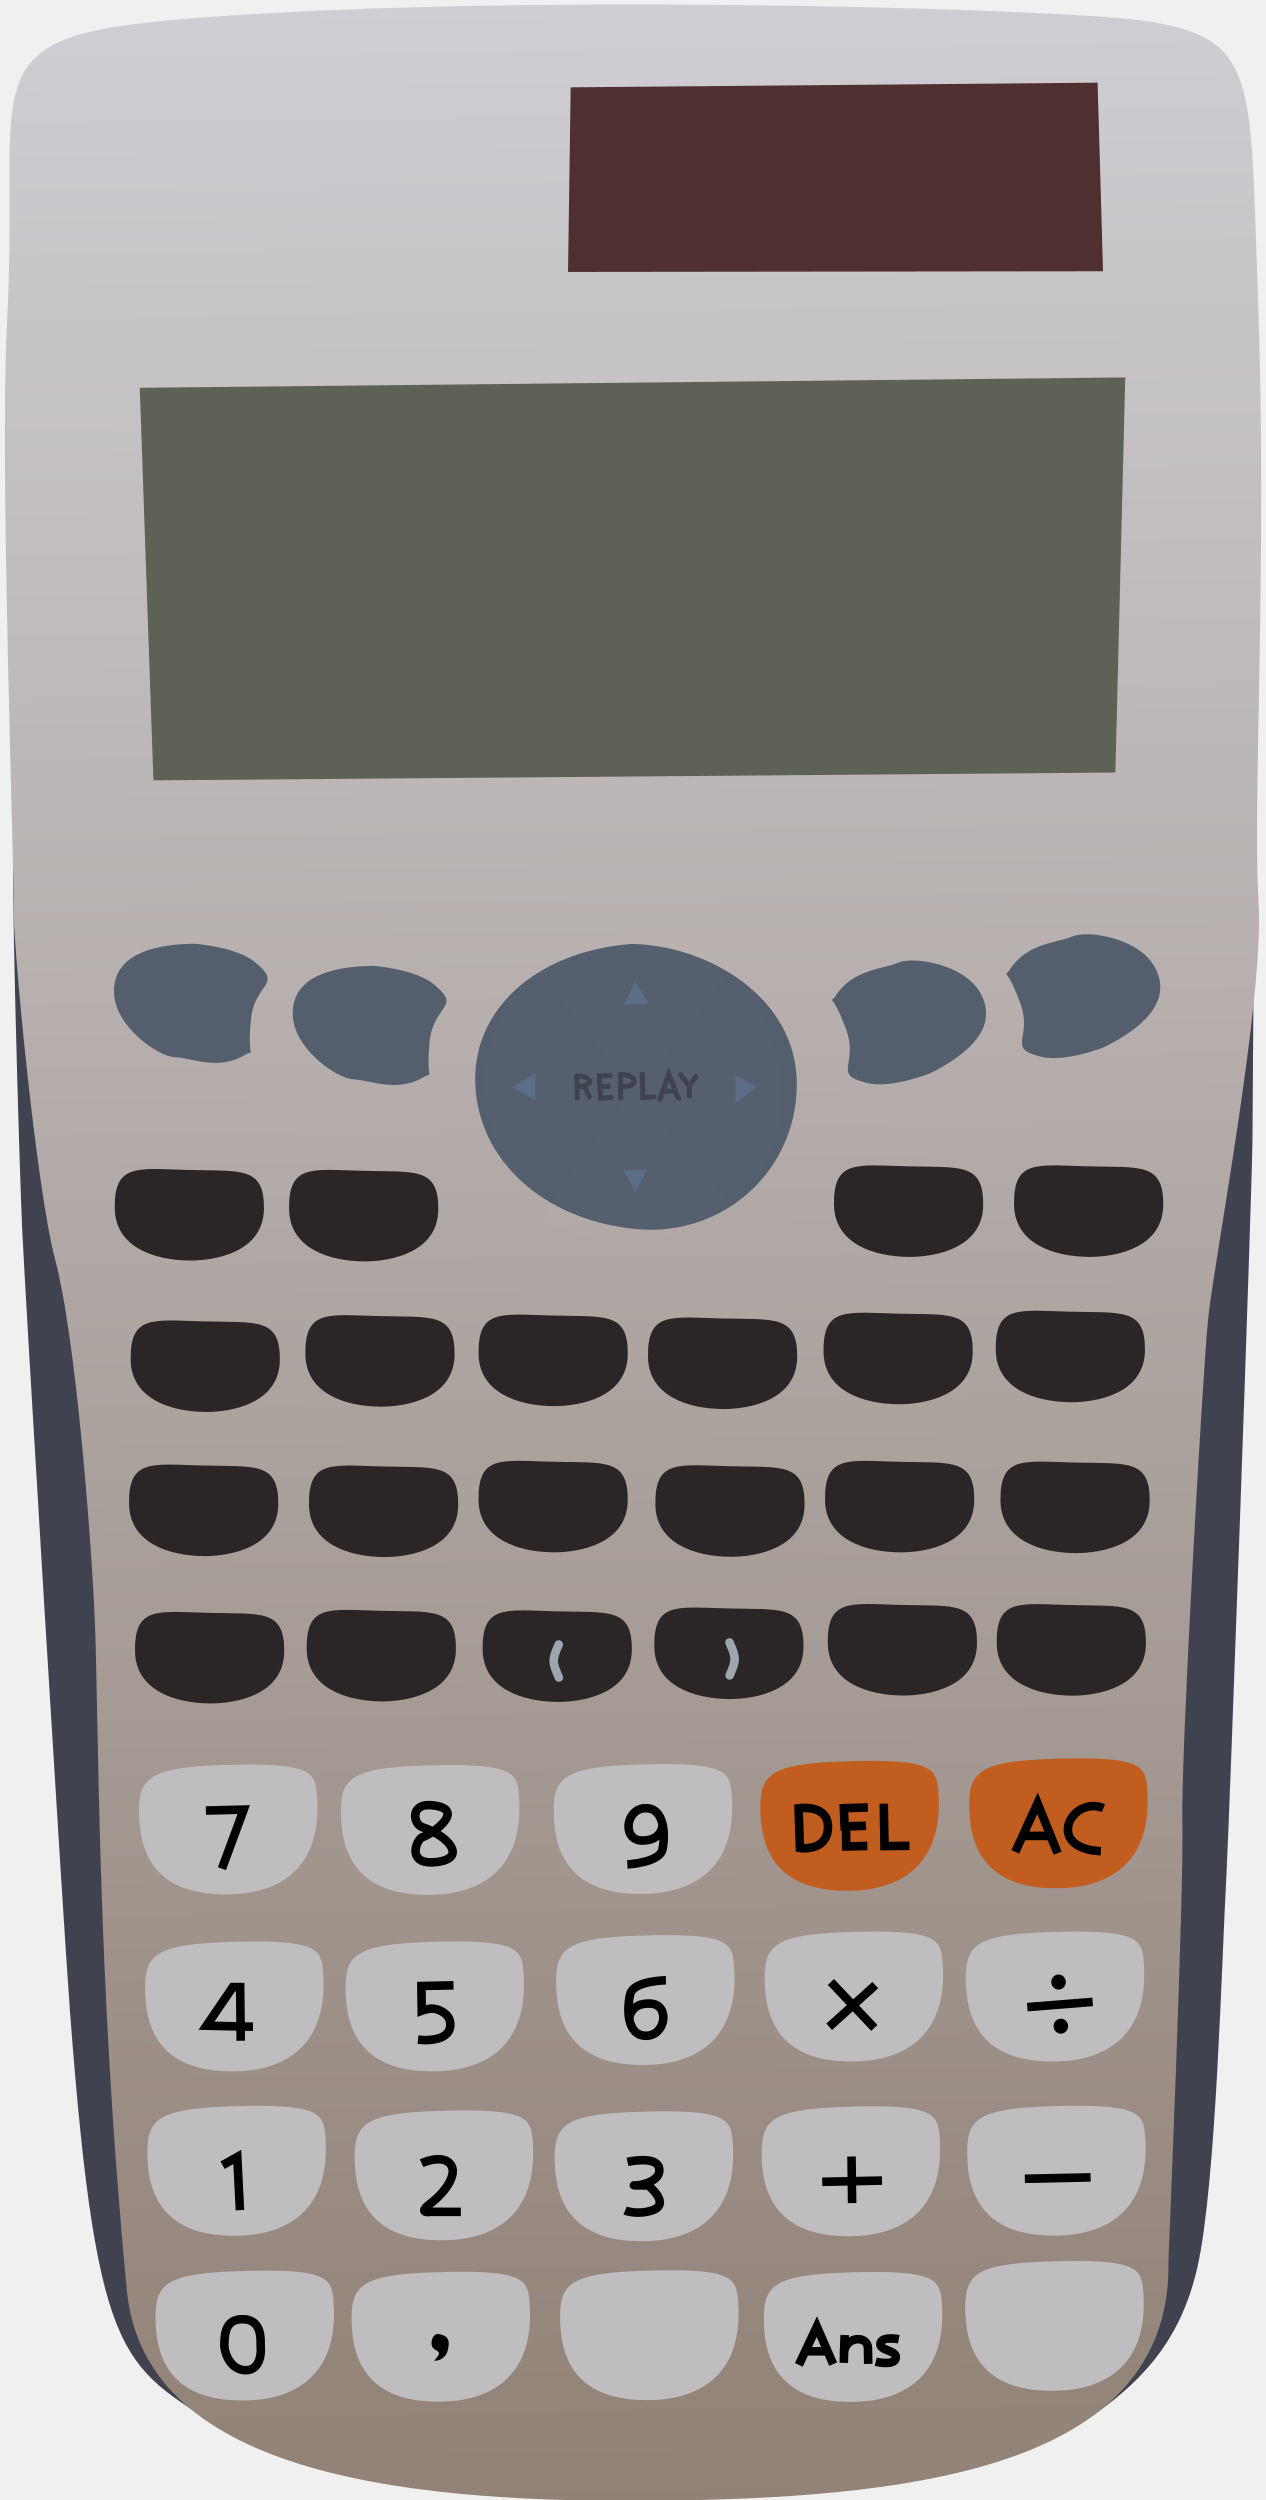
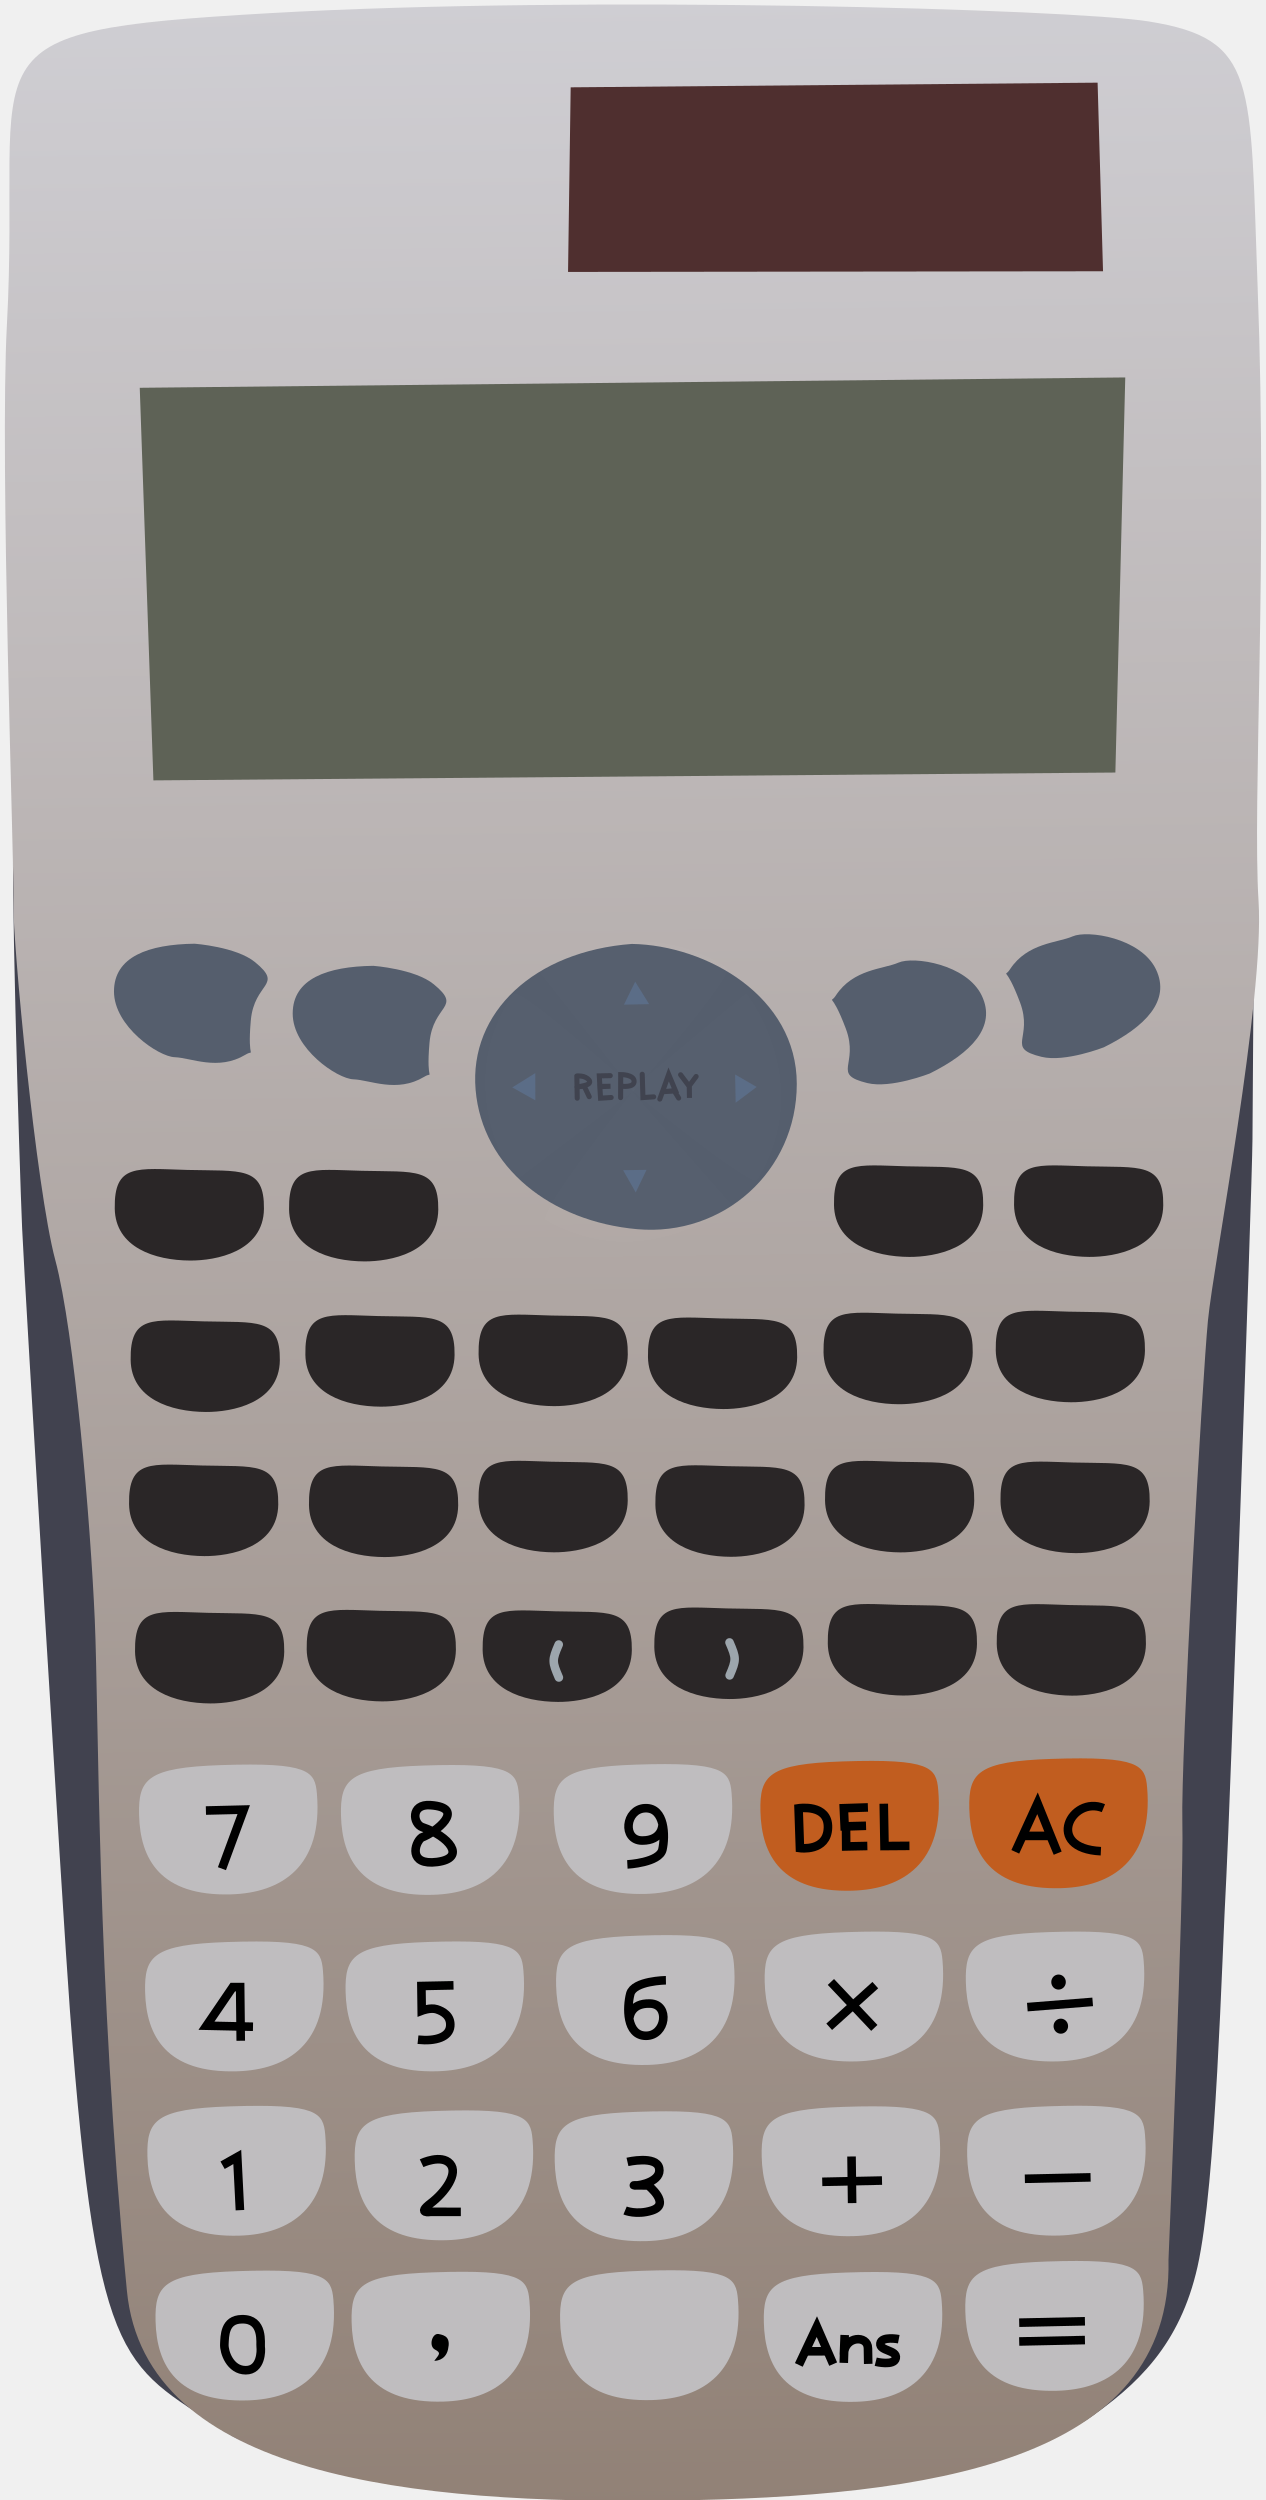
<svg xmlns="http://www.w3.org/2000/svg" xmlns:xlink="http://www.w3.org/1999/xlink" version="1.1" id="svg2" width="2486.667" height="4912" viewBox="0 0 2486.667 4912">
  <defs id="defs6">
    <rect x="220.434" y="139.683" width="867.997" height="522.096" id="rect438" />
    <rect x="335.279" y="809.352" width="1830.529" height="680.596" id="rect392" />
    <rect x="328.042" y="1506.098" width="1836.794" height="720.092" id="rect386" />
    <linearGradient id="linearGradient36525">
      <stop style="stop-color:#918176;stop-opacity:1;" offset="0" id="stop36521" />
      <stop style="stop-color:#cfced3;stop-opacity:1;" offset="1" id="stop36523" />
    </linearGradient>
    <linearGradient xlink:href="#linearGradient36525" id="linearGradient36527" x1="1265.623" y1="4934.722" x2="1198.66" y2="2.468" gradientUnits="userSpaceOnUse" />
    <rect x="335.279" y="809.352" width="1830.529" height="680.596" id="rect392-3" />
  </defs>
  <g id="layer1" style="display:inline;opacity:1">
    <path style="display:inline;fill:#41424f;fill-opacity:1;stroke-width:2.351;stroke-dasharray:7.053, 7.053" d="M 137.508,3952.214 C 122.721,3755.687 48.976,2537.204 43.463,2413.072 37.949,2288.939 19.385,1658.251 27.541,1628.605 c 8.156,-29.647 2437.638,-28.414 2437.638,-28.414 0,0 -3.398,530.831 -4.31,638.123 -0.912,107.293 -45.605,1347.304 -51.344,1449.346 -9.107,161.898 -19.796,602.565 -56.673,766.136 -34.433,152.733 -117.326,232.45 -220.421,302.437 -103.095,69.987 -1556.245,110.933 -1676.12,29.875 -210.563,-142.379 -264.198,-108.226 -318.801,-833.894 z" id="path1053" />
    <path style="display:inline;fill:url(#linearGradient36527);fill-opacity:1;stroke-width:2.351;stroke-dasharray:7.053, 7.053" d="m 2295.838,4440.274 c 8.694,397.945 -471.677,465.411 -976.571,472.809 C 814.373,4920.482 284.956,4867.814 249.356,4500.984 189.82,3887.499 194.462,3370.708 186.197,3182.046 177.931,2993.385 146.437,2616.664 108.591,2475.665 70.745,2334.666 24.52,1845.236 26.572,1778.74 28.625,1712.244 -0.95,907.92 13.613,637.081 42.885,92.666 -95.81,61.955 526.547,26.044 1148.904,-9.867 2105.749,17.936 2256.517,42.048 c 215.372,34.445 199.227,115.827 214.597,525.243 19.845,528.612 -10.426,1011.267 1.684,1203.196 12.11,191.929 -88.526,710.679 -99.46,824.442 -10.935,113.763 -53.692,857.037 -50.249,986.594 3.442,129.557 -27.25,858.75 -27.25,858.75 z" id="path393" />
    <path style="opacity:1;fill:#5e6256;fill-opacity:1;stroke-width:2.351;stroke-dasharray:7.053, 7.053" d="M 274.57,761.943 2210.923,741.592 2191.486,1517.894 301.403,1533.299 Z" id="path7438" />
    <path style="opacity:1;fill:#4f2f2f;fill-opacity:1;stroke-width:2.351;stroke-dasharray:7.053, 7.053" d="m 1121.25,171.579 1035.317,-9.174 10.662,370.579 -1051.138,1.32 z" id="path7440" />
    <path style="opacity:1;fill:#555e6d;fill-opacity:1;stroke-width:2.351;stroke-dasharray:7.053, 7.053" d="m 1241.587,1854.619 c 147.108,2.553 323.941,103.44 323.941,275.087 0,171.647 -144.518,300.367 -313.567,285.391 C 1082.913,2400.121 947.473,2294.042 934.465,2141.193 921.456,1988.344 1050.777,1868.803 1241.587,1854.619 Z" id="path7598" />
    <path style="opacity:1;fill:#555e6d;fill-opacity:1;stroke-width:2.351;stroke-dasharray:7.053, 7.053" d="m 382.351,1854.202 c -90.623,1.19 -158.405,25.369 -158.405,93.84 0,68.472 87.221,128.1 119.411,129.165 32.191,1.065 85.363,27.418 138.904,-4.913 21.066,-12.721 3.053,17.555 10.507,-67.016 6.727,-76.324 65.638,-67.783 8.247,-114.915 -36.699,-30.139 -118.664,-36.162 -118.664,-36.162 z" id="path7600" />
    <path style="display:inline;opacity:1;fill:#555e6d;fill-opacity:1;stroke-width:2.351;stroke-dasharray:7.053, 7.053" d="m 1826.771,2109.225 c 81.162,-40.332 131.779,-91.488 102.115,-153.201 -29.663,-61.713 -134.106,-77.67 -163.581,-64.684 -29.475,12.985 -88.815,12.269 -123.064,64.603 -13.476,20.591 -10.357,-14.499 19.562,64.952 27.002,71.704 -29.794,89.527 42.35,107.145 46.133,11.266 122.617,-18.815 122.617,-18.815 z" id="path7600-5" />
    <path style="display:inline;opacity:1;fill:#555e6d;fill-opacity:1;stroke-width:2.351;stroke-dasharray:7.053, 7.053" d="m 2169.034,2057.661 c 81.162,-40.332 131.779,-91.488 102.115,-153.201 -29.663,-61.713 -134.106,-77.67 -163.581,-64.684 -29.475,12.985 -88.815,12.269 -123.064,64.603 -13.476,20.591 -10.357,-14.499 19.562,64.952 27.002,71.704 -29.794,89.527 42.35,107.145 46.133,11.266 122.617,-18.815 122.617,-18.815 z" id="path7600-5-2" />
    <path style="display:inline;opacity:1;fill:#555e6d;fill-opacity:1;stroke-width:2.351;stroke-dasharray:7.053, 7.053" d="m 733.49,1897.649 c -90.623,1.19 -158.405,25.369 -158.405,93.84 0,68.472 87.221,128.1 119.411,129.165 32.191,1.065 85.363,27.418 138.904,-4.913 21.066,-12.721 3.053,17.555 10.507,-67.016 6.727,-76.324 65.638,-67.783 8.247,-114.915 -36.699,-30.139 -118.664,-36.162 -118.664,-36.162 z" id="path7600-6" />
    <path style="opacity:1;fill:#2a2627;fill-opacity:1;stroke-width:2.351;stroke-dasharray:7.053, 7.053" d="m 710.771,2300.374 c 104.73,2.752 151.401,-8.145 150.34,76.529 -1.061,84.673 -94.921,101.783 -145.209,101.522 -69.431,-0.361 -146.64,-25.752 -147.937,-102.01 -1.518,-89.26 43.379,-78.653 142.806,-76.041 z" id="path7702" />
    <path style="display:inline;opacity:1;fill:#2a2627;fill-opacity:1;stroke-width:2.351;stroke-dasharray:7.053, 7.053" d="m 368.27,2298.676 c 104.73,2.752 151.401,-8.145 150.34,76.529 -1.061,84.673 -94.921,101.783 -145.209,101.522 -69.431,-0.361 -146.64,-25.752 -147.937,-102.01 -1.518,-89.26 43.379,-78.653 142.806,-76.041 z" id="path7702-9" />
    <path style="display:inline;opacity:1;fill:#2a2627;fill-opacity:1;stroke-width:2.351;stroke-dasharray:7.053, 7.053" d="m 1781.445,2291.557 c 104.73,2.752 151.401,-8.145 150.34,76.529 -1.061,84.673 -94.921,101.783 -145.209,101.522 -69.431,-0.361 -146.639,-25.752 -147.937,-102.01 -1.518,-89.26 43.379,-78.653 142.806,-76.041 z" id="path7702-1" />
    <path style="display:inline;opacity:1;fill:#2a2627;fill-opacity:1;stroke-width:2.351;stroke-dasharray:7.053, 7.053" d="m 2135.206,2291.537 c 104.73,2.752 151.401,-8.145 150.34,76.529 -1.061,84.673 -94.921,101.783 -145.209,101.522 -69.431,-0.361 -146.639,-25.752 -147.937,-102.01 -1.518,-89.26 43.379,-78.653 142.806,-76.041 z" id="path7702-2" />
    <path style="display:inline;opacity:1;fill:#2a2627;fill-opacity:1;stroke-width:2.351;stroke-dasharray:7.053, 7.053" d="m 399.505,2596.204 c 104.73,2.752 151.401,-8.145 150.34,76.529 -1.061,84.673 -94.921,101.783 -145.209,101.522 -69.431,-0.361 -146.64,-25.752 -147.937,-102.01 -1.518,-89.26 43.379,-78.653 142.806,-76.041 z" id="path7702-7" />
    <path style="display:inline;opacity:1;fill:#2a2627;fill-opacity:1;stroke-width:2.351;stroke-dasharray:7.053, 7.053" d="m 742.807,2585.784 c 104.73,2.752 151.401,-8.145 150.34,76.529 -1.061,84.673 -94.921,101.783 -145.209,101.522 -69.431,-0.361 -146.64,-25.752 -147.937,-102.01 -1.518,-89.26 43.379,-78.653 142.806,-76.041 z" id="path7702-0" />
    <path style="display:inline;opacity:1;fill:#2a2627;fill-opacity:1;stroke-width:2.351;stroke-dasharray:7.053, 7.053" d="m 1083.121,2584.731 c 104.73,2.752 151.401,-8.145 150.34,76.529 -1.061,84.673 -94.921,101.783 -145.209,101.522 -69.431,-0.361 -146.64,-25.752 -147.937,-102.01 -1.518,-89.26 43.379,-78.653 142.806,-76.041 z" id="path7702-93" />
    <path style="display:inline;opacity:1;fill:#2a2627;fill-opacity:1;stroke-width:2.351;stroke-dasharray:7.053, 7.053" d="m 1415.938,2590.458 c 104.73,2.752 151.401,-8.145 150.34,76.529 -1.061,84.673 -94.921,101.783 -145.209,101.522 -69.431,-0.361 -146.64,-25.752 -147.937,-102.01 -1.518,-89.26 43.379,-78.653 142.806,-76.041 z" id="path7702-6" />
    <path style="display:inline;opacity:1;fill:#2a2627;fill-opacity:1;stroke-width:2.351;stroke-dasharray:7.053, 7.053" d="m 1760.879,2580.986 c 104.73,2.752 151.401,-8.145 150.34,76.529 -1.061,84.673 -94.921,101.783 -145.209,101.522 -69.431,-0.361 -146.639,-25.752 -147.937,-102.01 -1.518,-89.26 43.379,-78.653 142.806,-76.041 z" id="path7702-06" />
    <path style="display:inline;opacity:1;fill:#2a2627;fill-opacity:1;stroke-width:2.351;stroke-dasharray:7.053, 7.053" d="m 2099.265,2577.108 c 104.73,2.752 151.401,-8.145 150.34,76.529 -1.061,84.673 -94.921,101.783 -145.209,101.522 -69.431,-0.361 -146.639,-25.752 -147.937,-102.01 -1.518,-89.26 43.379,-78.653 142.806,-76.041 z" id="path7702-26" />
    <path style="display:inline;opacity:1;fill:#2a2627;fill-opacity:1;stroke-width:2.351;stroke-dasharray:7.053, 7.053" d="m 396.38,2879.403 c 104.73,2.752 151.401,-8.145 150.34,76.529 -1.061,84.673 -94.921,101.783 -145.209,101.522 -69.431,-0.361 -146.64,-25.752 -147.937,-102.01 -1.518,-89.26 43.379,-78.653 142.806,-76.041 z" id="path7702-18" />
    <path style="display:inline;opacity:1;fill:#2a2627;fill-opacity:1;stroke-width:2.351;stroke-dasharray:7.053, 7.053" d="m 749.891,2881.284 c 104.73,2.752 151.401,-8.145 150.34,76.529 -1.061,84.673 -94.921,101.783 -145.209,101.522 -69.431,-0.361 -146.64,-25.752 -147.937,-102.01 -1.518,-89.26 43.379,-78.653 142.806,-76.041 z" id="path7702-79" />
    <path style="display:inline;opacity:1;fill:#2a2627;fill-opacity:1;stroke-width:2.351;stroke-dasharray:7.053, 7.053" d="m 1083.03,2871.961 c 104.73,2.752 151.401,-8.145 150.34,76.529 -1.061,84.673 -94.921,101.783 -145.209,101.522 -69.431,-0.361 -146.64,-25.752 -147.937,-102.01 -1.518,-89.26 43.379,-78.653 142.806,-76.041 z" id="path7702-20" />
    <path style="display:inline;opacity:1;fill:#2a2627;fill-opacity:1;stroke-width:2.351;stroke-dasharray:7.053, 7.053" d="m 1430.49,2880.761 c 104.73,2.752 151.401,-8.145 150.34,76.529 -1.061,84.673 -94.921,101.783 -145.209,101.522 -69.431,-0.361 -146.639,-25.752 -147.937,-102.01 -1.518,-89.26 43.379,-78.653 142.806,-76.041 z" id="path7702-23" />
    <path style="display:inline;opacity:1;fill:#2a2627;fill-opacity:1;stroke-width:2.351;stroke-dasharray:7.053, 7.053" d="m 1763.831,2872.083 c 104.73,2.752 151.401,-8.145 150.34,76.529 -1.061,84.673 -94.921,101.783 -145.209,101.522 -69.431,-0.361 -146.639,-25.752 -147.937,-102.01 -1.518,-89.26 43.379,-78.653 142.806,-76.041 z" id="path7702-75" />
    <path style="display:inline;opacity:1;fill:#2a2627;fill-opacity:1;stroke-width:2.351;stroke-dasharray:7.053, 7.053" d="m 2108.555,2873.546 c 104.73,2.752 151.401,-8.145 150.34,76.529 -1.061,84.673 -94.921,101.783 -145.209,101.522 -69.431,-0.361 -146.639,-25.752 -147.937,-102.01 -1.518,-89.26 43.379,-78.653 142.806,-76.041 z" id="path7702-92" />
    <path style="display:inline;opacity:1;fill:#2a2627;fill-opacity:1;stroke-width:2.351;stroke-dasharray:7.053, 7.053" d="m 2101.184,3153.572 c 104.73,2.752 151.401,-8.145 150.34,76.529 -1.061,84.673 -94.921,101.783 -145.209,101.522 -69.431,-0.361 -146.639,-25.752 -147.937,-102.01 -1.518,-89.26 43.379,-78.653 142.806,-76.041 z" id="path7702-28" />
    <path style="display:inline;opacity:1;fill:#2a2627;fill-opacity:1;stroke-width:2.351;stroke-dasharray:7.053, 7.053" d="m 1769.239,3153.334 c 104.73,2.752 151.401,-8.145 150.34,76.529 -1.061,84.673 -94.921,101.783 -145.209,101.522 -69.431,-0.361 -146.639,-25.752 -147.937,-102.01 -1.518,-89.26 43.379,-78.653 142.806,-76.041 z" id="path7702-97" />
    <path style="display:inline;opacity:1;fill:#2a2627;fill-opacity:1;stroke-width:2.351;stroke-dasharray:7.053, 7.053" d="m 1428.366,3160.224 c 104.73,2.752 151.401,-8.145 150.34,76.529 -1.061,84.673 -94.921,101.783 -145.209,101.522 -69.431,-0.361 -146.639,-25.752 -147.937,-102.01 -1.518,-89.26 43.379,-78.653 142.806,-76.041 z" id="path7702-3" />
    <path style="display:inline;opacity:1;fill:#2a2627;fill-opacity:1;stroke-width:2.351;stroke-dasharray:7.053, 7.053" d="m 1091.089,3165.884 c 104.73,2.752 151.401,-8.145 150.34,76.529 -1.061,84.673 -94.921,101.783 -145.209,101.522 -69.431,-0.361 -146.64,-25.752 -147.937,-102.01 -1.518,-89.26 43.379,-78.653 142.806,-76.041 z" id="path7702-61" />
    <path style="display:inline;opacity:1;fill:#2a2627;fill-opacity:1;stroke-width:2.351;stroke-dasharray:7.053, 7.053" d="m 745.412,3164.868 c 104.73,2.752 151.401,-8.145 150.34,76.529 -1.061,84.673 -94.921,101.783 -145.209,101.522 -69.431,-0.361 -146.64,-25.752 -147.937,-102.01 -1.518,-89.26 43.379,-78.653 142.806,-76.041 z" id="path7702-29" />
    <path style="display:inline;opacity:1;fill:#2a2627;fill-opacity:1;stroke-width:2.351;stroke-dasharray:7.053, 7.053" d="m 408.118,3168.887 c 104.73,2.752 151.401,-8.145 150.34,76.529 -1.061,84.673 -94.921,101.783 -145.209,101.522 -69.431,-0.361 -146.64,-25.752 -147.937,-102.01 -1.518,-89.26 43.379,-78.653 142.806,-76.041 z" id="path7702-31" />
    <path style="opacity:1;fill:#bfbdbf;fill-opacity:1;stroke-width:2.351;stroke-dasharray:7.053, 7.053" d="m 434.708,3468.064 c 172.625,-5.807 184.185,12.077 187.929,56.003 12.161,142.667 -68.87,195.188 -169.089,197.983 -138.011,3.85 -178.216,-68.627 -180.281,-156.058 -1.671,-70.759 16.234,-93.044 161.441,-97.928 z" id="path8041" />
    <path style="display:inline;opacity:1;fill:#bfbdbf;fill-opacity:1;stroke-width:2.351;stroke-dasharray:7.053, 7.053" d="m 831.415,3468.947 c 172.625,-5.807 184.185,12.077 187.929,56.003 12.161,142.667 -68.87,195.188 -169.089,197.983 -138.011,3.85 -178.216,-68.627 -180.281,-156.058 -1.671,-70.759 16.234,-93.044 161.441,-97.928 z" id="path8041-9" />
    <path style="display:inline;opacity:1;fill:#bfbdbf;fill-opacity:1;stroke-width:2.351;stroke-dasharray:7.053, 7.053" d="m 1249.5,3467.154 c 172.625,-5.807 184.185,12.077 187.929,56.003 12.161,142.667 -68.87,195.188 -169.089,197.983 -138.011,3.85 -178.216,-68.627 -180.281,-156.058 -1.671,-70.759 16.234,-93.044 161.441,-97.928 z" id="path8041-4" />
    <path style="display:inline;opacity:1;fill:#c15d1f;fill-opacity:1;stroke-width:2.351;stroke-dasharray:7.053, 7.053" d="m 1655.512,3460.833 c 172.625,-5.807 184.185,12.077 187.929,56.003 12.161,142.667 -68.87,195.188 -169.089,197.983 -138.011,3.85 -178.216,-68.627 -180.281,-156.058 -1.671,-70.759 16.234,-93.044 161.441,-97.928 z" id="path8041-7" />
    <path style="display:inline;opacity:1;fill:#c15d1f;fill-opacity:1;stroke-width:2.351;stroke-dasharray:7.053, 7.053" d="m 2065.935,3455.886 c 172.625,-5.807 184.185,12.077 187.929,56.003 12.161,142.667 -68.87,195.188 -169.089,197.983 -138.011,3.85 -178.216,-68.627 -180.281,-156.058 -1.671,-70.759 16.234,-93.044 161.441,-97.928 z" id="path8041-8" />
    <path style="display:inline;opacity:1;fill:#bfbdbf;fill-opacity:1;stroke-width:2.351;stroke-dasharray:7.053, 7.053" d="m 2059.122,3796.26 c 172.625,-5.807 184.185,12.077 187.929,56.003 12.161,142.667 -68.87,195.188 -169.089,197.983 -138.011,3.85 -178.216,-68.627 -180.281,-156.058 -1.671,-70.759 16.234,-93.044 161.441,-97.928 z" id="path8041-45" />
    <path style="display:inline;opacity:1;fill:#bfbdbf;fill-opacity:1;stroke-width:2.351;stroke-dasharray:7.053, 7.053" d="m 1663.918,3796.257 c 172.625,-5.807 184.185,12.077 187.929,56.003 12.161,142.667 -68.87,195.188 -169.089,197.983 -138.011,3.85 -178.216,-68.627 -180.281,-156.058 -1.671,-70.759 16.234,-93.044 161.441,-97.928 z" id="path8041-0" />
    <path style="display:inline;opacity:1;fill:#bfbdbf;fill-opacity:1;stroke-width:2.351;stroke-dasharray:7.053, 7.053" d="m 1254.098,3803.169 c 172.625,-5.807 184.185,12.077 187.929,56.003 12.161,142.667 -68.87,195.188 -169.089,197.983 -138.011,3.85 -178.216,-68.627 -180.281,-156.058 -1.671,-70.759 16.234,-93.044 161.441,-97.928 z" id="path8041-3" />
    <path style="display:inline;opacity:1;fill:#bfbdbf;fill-opacity:1;stroke-width:2.351;stroke-dasharray:7.053, 7.053" d="m 840.468,3815.641 c 172.625,-5.807 184.185,12.077 187.929,56.003 12.161,142.667 -68.87,195.188 -169.089,197.983 -138.011,3.85 -178.216,-68.627 -180.281,-156.058 -1.671,-70.759 16.234,-93.044 161.441,-97.928 z" id="path8041-6" />
    <path style="display:inline;opacity:1;fill:#bfbdbf;fill-opacity:1;stroke-width:2.351;stroke-dasharray:7.053, 7.053" d="m 446.562,3815.707 c 172.625,-5.807 184.185,12.077 187.929,56.003 12.161,142.667 -68.87,195.188 -169.089,197.983 -138.011,3.85 -178.216,-68.627 -180.281,-156.058 -1.671,-70.759 16.234,-93.044 161.441,-97.928 z" id="path8041-1" />
    <path style="display:inline;opacity:1;fill:#bfbdbf;fill-opacity:1;stroke-width:2.351;stroke-dasharray:7.053, 7.053" d="m 451.106,4138.639 c 172.625,-5.807 184.185,12.077 187.929,56.003 12.161,142.667 -68.87,195.188 -169.089,197.983 -138.011,3.85 -178.216,-68.627 -180.281,-156.058 -1.671,-70.759 16.234,-93.044 161.441,-97.928 z" id="path8041-06" />
    <path style="display:inline;opacity:1;fill:#bfbdbf;fill-opacity:1;stroke-width:2.351;stroke-dasharray:7.053, 7.053" d="m 858.413,4147.58 c 172.625,-5.807 184.185,12.077 187.929,56.003 12.161,142.667 -68.87,195.188 -169.089,197.983 -138.011,3.85 -178.216,-68.627 -180.281,-156.058 -1.671,-70.759 16.234,-93.044 161.441,-97.928 z" id="path8041-32" />
    <path style="display:inline;opacity:1;fill:#bfbdbf;fill-opacity:1;stroke-width:2.351;stroke-dasharray:7.053, 7.053" d="m 1251.362,4149.346 c 172.625,-5.807 184.185,12.077 187.929,56.003 12.161,142.667 -68.87,195.188 -169.089,197.983 -138.011,3.85 -178.216,-68.627 -180.281,-156.058 -1.671,-70.759 16.234,-93.044 161.441,-97.928 z" id="path8041-061" />
    <path style="display:inline;opacity:1;fill:#bfbdbf;fill-opacity:1;stroke-width:2.351;stroke-dasharray:7.053, 7.053" d="m 1658.021,4139.571 c 172.625,-5.807 184.185,12.077 187.929,56.003 12.161,142.667 -68.87,195.188 -169.089,197.983 -138.011,3.85 -178.216,-68.627 -180.281,-156.058 -1.671,-70.759 16.234,-93.044 161.441,-97.928 z" id="path8041-5" />
    <path style="display:inline;opacity:1;fill:#bfbdbf;fill-opacity:1;stroke-width:2.351;stroke-dasharray:7.053, 7.053" d="m 2061.777,4138.399 c 172.625,-5.807 184.185,12.077 187.929,56.003 12.161,142.667 -68.87,195.188 -169.089,197.983 -138.011,3.85 -178.216,-68.627 -180.281,-156.058 -1.671,-70.759 16.234,-93.044 161.441,-97.928 z" id="path8041-54" />
    <path style="display:inline;opacity:1;fill:#bfbdbf;fill-opacity:1;stroke-width:2.351;stroke-dasharray:7.053, 7.053" d="m 2058.095,4443.389 c 172.625,-5.807 184.185,12.077 187.929,56.003 12.161,142.667 -68.87,195.188 -169.089,197.983 -138.011,3.85 -178.216,-68.627 -180.281,-156.058 -1.671,-70.759 16.234,-93.044 161.441,-97.928 z" id="path8041-76" />
    <path style="display:inline;opacity:1;fill:#bfbdbf;fill-opacity:1;stroke-width:2.351;stroke-dasharray:7.053, 7.053" d="m 1662.236,4465.081 c 172.625,-5.807 184.185,12.077 187.929,56.003 12.161,142.667 -68.87,195.188 -169.089,197.983 -138.011,3.85 -178.216,-68.627 -180.281,-156.058 -1.671,-70.759 16.234,-93.044 161.441,-97.928 z" id="path8041-56" />
    <path style="display:inline;opacity:1;fill:#bfbdbf;fill-opacity:1;stroke-width:2.351;stroke-dasharray:7.053, 7.053" d="m 1261.956,4461.66 c 172.625,-5.807 184.185,12.077 187.929,56.003 12.161,142.667 -68.87,195.188 -169.089,197.983 -138.011,3.85 -178.216,-68.627 -180.281,-156.058 -1.671,-70.759 16.234,-93.044 161.441,-97.928 z" id="path8041-93" />
    <path style="display:inline;opacity:1;fill:#bfbdbf;fill-opacity:1;stroke-width:2.351;stroke-dasharray:7.053, 7.053" d="m 852.291,4464.648 c 172.625,-5.807 184.185,12.077 187.929,56.003 12.161,142.667 -68.87,195.188 -169.089,197.983 -138.011,3.85 -178.216,-68.627 -180.281,-156.058 -1.671,-70.759 16.234,-93.044 161.441,-97.928 z" id="path8041-74" />
    <path style="display:inline;opacity:1;fill:#bfbdbf;fill-opacity:1;stroke-width:2.351;stroke-dasharray:7.053, 7.053" d="m 467.079,4462.337 c 172.625,-5.807 184.185,12.077 187.929,56.003 12.161,142.667 -68.87,195.188 -169.089,197.983 -138.011,3.85 -178.216,-68.627 -180.281,-156.058 -1.671,-70.759 16.234,-93.044 161.441,-97.928 z" id="path8041-52" />
    <path style="display:inline;opacity:0.98;fill:#ffffff;fill-opacity:0.01;stroke-width:2.351;stroke-dasharray:7.053, 7.053" d="m 1245.037,2143.383 -182.731,-231.301 c 0,0 178.986,-132.851 365.989,-10.892 17.771,11.59 -183.258,242.193 -183.258,242.193 z" id="path7442" />
    <path style="display:inline;opacity:0.98;fill:#ffffff;fill-opacity:0.01;stroke-width:2.351;stroke-dasharray:7.053, 7.053" d="m 1242.336,2145.817 194.582,221.424 c 0,0 -171.79,142.034 -364.918,30.026 -18.353,-10.644 170.336,-251.449 170.336,-251.449 z" id="path7442-6" />
    <path style="display:inline;opacity:0.98;fill:#ffffff;fill-opacity:0.01;stroke-width:2.351;stroke-dasharray:7.053, 7.053" d="m 1240.364,2141.209 225.96,-189.296 c 0,0 137.935,175.098 21.395,365.526 -11.075,18.096 -247.355,-176.229 -247.355,-176.229 z" id="path7442-7" />
    <path style="display:inline;opacity:0.98;fill:#ffffff;fill-opacity:0.01;stroke-width:2.351;stroke-dasharray:7.053, 7.053" d="m 1247.314,2141.387 -234.702,178.342 c 0,0 -129.457,-181.457 -3.997,-366.129 11.922,-17.55 238.699,187.787 238.699,187.787 z" id="path7442-5" />
    <rect style="opacity:0;fill:#261c3d;fill-opacity:1;stroke:none;stroke-width:6.026" id="rect8738" width="1821.952" height="290" x="331.467" y="886.106" />
    <rect style="display:inline;opacity:0;fill:#261c3d;fill-opacity:1;stroke:none;stroke-width:6.026" id="rect8738-5" width="1821.952" height="290" x="331.467" y="1204.865" />
    <path style="opacity:1;fill:none;stroke-width:16.851;stroke:#000000;stroke-dasharray:none;stroke-opacity:1" d="m 474.963,4556.846 c 44.259,-1.262 36.147,48.137 37.257,54.724 1.111,6.587 1.176,45.472 -29.429,45.472 -30.605,0 -42.901,-35.622 -42.004,-51.289 0.897,-15.667 0.045,-48.457 34.176,-48.907 z" id="path945" />
    <path style="opacity:1;fill:none;stroke:#000000;stroke-width:16.851;stroke-dasharray:none;stroke-opacity:1" d="m 437.322,4254.268 28.864,-16.308 5.249,104.577" id="path1001" />
    <path style="opacity:1;fill:none;stroke:#000000;stroke-width:16.851;stroke-dasharray:none;stroke-opacity:1" d="m 497.084,3982.151 -91.423,-2.034 51.72,-75.909 h 14.475 l 1.152,105.472" id="path1003" />
    <path style="opacity:1;fill:none;stroke:#000000;stroke-width:16.851;stroke-dasharray:none;stroke-opacity:1" d="m 436.058,3671.571 42.821,-116.068 -74.316,1.844" id="path1005" />
    <path style="opacity:1;fill:none;stroke:#000000;stroke-width:16.851;stroke-dasharray:none;stroke-opacity:1" d="m 828.197,3610.512 c 27.223,-9.594 90.107,-58.591 17.484,-63.727 -39.592,-2.8 -34.394,37.092 -15.68,43.33 51.055,17.017 88.604,60.399 28.906,68.31 -57.181,7.577 -44.549,-37.2 -30.71,-47.913 z" id="path1009" />
    <path style="opacity:1;fill:none;stroke:#000000;stroke-width:16.851;stroke-dasharray:none;stroke-opacity:1" d="m 1232.617,3663.2 c 0,0 63.173,-3.267 68.943,-29.288 5.77,-26.021 5.331,-82.591 -33.925,-81.164 -39.255,1.427 -45.606,63.568 -5.841,63.568 39.765,0 39.765,-30.311 39.765,-30.311" id="path1130" />
    <path style="display:inline;opacity:1;fill:none;stroke:#000000;stroke-width:16.851;stroke-dasharray:none;stroke-opacity:1" d="m 1308.372,3890.817 c 0,0 -63.251,0.936 -69.976,26.727 -6.725,25.791 -8.372,82.338 30.91,82.359 39.281,0.021 47.919,-61.843 8.18,-63.309 -39.738,-1.466 -40.856,28.824 -40.856,28.824" id="path1130-3" />
    <g id="g1237" style="opacity:1">
      <path style="opacity:1;fill:none;stroke:#000000;stroke-width:16.851;stroke-dasharray:none;stroke-opacity:1" d="m 1569.037,3552.924 2.681,78.207 c 0,0 53.536,7.664 55.053,-39.952 1.516,-47.616 -57.734,-38.255 -57.734,-38.255 z" id="path1132" />
      <path style="opacity:1;fill:none;stroke:#000000;stroke-width:16.851;stroke-dasharray:none;stroke-opacity:1" d="m 1705.27,3551.21 -47.361,1.537 1.666,35.636 41.999,-1.061 -39.324,1.262 0.322,39.307 41.587,-0.918" id="path1134" />
      <path style="opacity:1;fill:none;stroke:#000000;stroke-width:16.851;stroke-dasharray:none;stroke-opacity:1" d="m 1736.418,3543.918 1.461,83.197 49.005,-0.392" id="path1136" />
    </g>
    <g id="g1241" style="opacity:1">
      <path style="opacity:1;fill:none;stroke:#000000;stroke-width:16.851;stroke-dasharray:none;stroke-opacity:1" d="m 1994.857,3638.455 43.651,-95.391 39.611,97.978 -14.215,-33.86 h -49.981" id="path1138" />
      <path style="opacity:1;fill:none;stroke:#000000;stroke-width:16.851;stroke-dasharray:none;stroke-opacity:1" d="m 2167.976,3552.64 c -62.552,-25.643 -116.985,79.176 -4.986,84.605" id="path1140" />
    </g>
    <path style="opacity:1;fill:none;stroke:#000000;stroke-width:16.851;stroke-dasharray:none;stroke-opacity:1" d="m 891.035,3900.79 -63.069,1.314 0.645,48.49 c 0,0 17.378,-6.691 29.368,-2.806 11.99,3.885 28.568,12.624 26.634,33.455 -1.935,20.831 -27.846,30.072 -63.363,26.337" id="path1228" />
    <path style="opacity:1;fill:none;stroke:#000000;stroke-width:16.851;stroke-dasharray:none;stroke-opacity:1" d="m 828.361,4250.273 c 0,0 38.713,-18.15 55.847,0.856 17.135,19.006 -9.515,56.365 -37.948,77.899 -28.433,21.533 -0.357,16.815 -0.357,16.815 l 59.535,0.018" id="path1230" />
    <path style="opacity:1;fill:none;stroke:#000000;stroke-width:16.851;stroke-dasharray:none;stroke-opacity:1" d="m 1232.856,4247.703 c 0,0 56.628,-13.185 62.19,12.111 5.562,25.296 -36.146,34.7 -47.44,34.163 -11.294,-0.536 26.06,0.068 26.06,0.068 0,0 46.163,36.837 6.828,49.206 -29.721,9.346 -52.346,-0.034 -52.346,-0.034" id="path1232" />
    <g id="g1974">
      <path style="opacity:1;fill:none;stroke:#000000;stroke-width:16.851;stroke-dasharray:none;stroke-opacity:1" d="m 1629.212,3982.244 90.568,-81.87" id="path1372" />
      <path style="opacity:1;fill:none;stroke:#000000;stroke-width:16.851;stroke-dasharray:none;stroke-opacity:1" d="m 1632.551,3894.151 85.294,90.302" id="path1374" />
    </g>
    <g id="g1970">
      <path style="opacity:1;fill:none;stroke:#000000;stroke-width:16.851;stroke-dasharray:none;stroke-opacity:1" d="m 1615.537,4286.858 117.433,-2.527" id="path1378" />
      <path style="opacity:1;fill:none;stroke:#000000;stroke-width:16.851;stroke-dasharray:none;stroke-opacity:1" d="m 1674.256,4328.666 -1.178,-91.606" id="path1380" />
    </g>
    <path style="opacity:1;fill:none;stroke:#000000;stroke-width:16.851;stroke-dasharray:none;stroke-opacity:1" d="m 2013.619,4280.868 129.16,-2.784" id="path1382" />
+     <g id="g475">
+       <path style="display:inline;fill:none;stroke:#000000;stroke-width:16.851;stroke-dasharray:none;stroke-opacity:1" d="m 2002.519,4600.539 129.16,-2.784" id="path1382-3" />
+       <path style="display:inline;fill:none;stroke:#000000;stroke-width:16.851;stroke-dasharray:none;stroke-opacity:1" d="m 2002.519,4563.606 129.16,-2.784" id="path1382-3-6" />
+     </g>
    <g id="g1966">
      <path style="opacity:1;fill:none;stroke:#000000;stroke-width:16.851;stroke-dasharray:none;stroke-opacity:1" d="m 1569.535,4646.602 35.413,-75.228 32.08,73.653" id="path1384" />
      <path style="opacity:1;fill:none;stroke:#000000;stroke-width:16.851;stroke-dasharray:none;stroke-opacity:1" d="m 1582.422,4619.828 41.255,-0.044" id="path1386" />
      <path style="opacity:1;fill:none;stroke:#000000;stroke-width:16.851;stroke-dasharray:none;stroke-opacity:1" d="m 1657.841,4642.584 1.81,-54.752 c 0,0 -1.598,39.796 -1.543,37.581 0.883,-35.522 46.959,-38.352 47.247,-11.396 0.227,21.244 0.503,30.58 0.503,30.58" id="path1388" />
      <path style="opacity:1;fill:none;stroke:#000000;stroke-width:16.851;stroke-dasharray:none;stroke-opacity:1" d="m 1720.593,4640.331 c 0,0 36.359,9.013 39.428,-7.111 3.069,-16.125 -32.361,-13.837 -30.224,-28.794 2.138,-14.958 36.096,-8.396 36.096,-8.396" id="path1390" />
    </g>
    <path style="opacity:1;fill:#000000;stroke:none;stroke-width:16.851;stroke-dasharray:none;stroke-opacity:1;fill-opacity:1" d="m 853.243,4638.576 c 9.666,-12.912 14.261,-15.418 1.348,-22.156 -12.913,-6.738 -5.534,-32.988 7.316,-30.511 12.85,2.477 23.693,6.604 18.37,30.166 -5.322,23.562 -27.034,22.501 -27.034,22.501 z" id="path1392" />
    <g id="g1955">
      <path style="opacity:1;fill:none;stroke:#000000;stroke-width:16.851;stroke-dasharray:none;stroke-opacity:1" d="m 2018.5,3943.567 128.386,-10.26" id="path1376" />
      <ellipse style="opacity:1;fill:#000000;fill-opacity:1;stroke:none;stroke-width:16.851;stroke-dasharray:none;stroke-opacity:1" id="path1502" cx="2079.83" cy="3894.357" rx="14.279" ry="14.799" />
      <ellipse style="display:inline;opacity:1;fill:#000000;fill-opacity:1;stroke:none;stroke-width:16.851;stroke-dasharray:none;stroke-opacity:1" id="path1502-6" cx="2084.302" cy="3981.04" rx="14.279" ry="14.799" />
    </g>
    <path style="opacity:1;fill:none;fill-opacity:1;stroke:#9da6ad;stroke-width:16.851;stroke-linecap:round;stroke-opacity:1" d="m 1097.776,3231.17 c -13.339,30.737 -12.949,34.035 0.271,64.748" id="path1033" />
    <path style="display:inline;fill:none;fill-opacity:1;stroke:#9da6ad;stroke-width:16.851;stroke-linecap:round;stroke-opacity:1" d="m 1433.613,3291.809 c 13.339,-30.737 12.949,-34.035 -0.271,-64.748" id="path1033-3" />
    <g id="g6889">
      <path style="opacity:1;fill:none;stroke:#40434f;stroke-width:9.951;stroke-linecap:round;stroke-dasharray:none;stroke-opacity:1" d="m 1134.134,2157.724 -0.75,-43.36 c 0,0 -2.04,-0.943 8.855,0 10.895,0.943 26.965,13.322 6.791,18.28 -20.174,4.957 -15.204,2.62 -15.204,2.62 l 14.056,-1.048 9.836,20.588" id="path1035" />
      <path style="opacity:1;fill:none;stroke:#40434f;stroke-width:9.951;stroke-linecap:round;stroke-dasharray:none;stroke-opacity:1" d="m 1199.039,2113.439 -21.531,0.428 1.188,20.713 20.813,-0.316 -20.981,0.788 1.418,22.626 20.882,-1.311" id="path1084" />
      <path style="opacity:1;fill:none;stroke:#40434f;stroke-width:9.951;stroke-linecap:round;stroke-dasharray:none;stroke-opacity:1" d="m 1219.378,2156.642 0.161,-45.342 c 0,0 25.868,-0.346 26.356,13.113 0.487,13.458 -25.196,9.667 -25.196,9.667" id="path1086" />
      <path style="opacity:1;fill:none;stroke:#40434f;stroke-width:9.951;stroke-linecap:round;stroke-dasharray:none;stroke-opacity:1" d="m 1261.832,2110.654 1.429,45.839 21.107,-1.397" id="path1088" />
      <path style="opacity:1;fill:none;stroke:#40434f;stroke-width:9.951;stroke-linecap:round;stroke-dasharray:none;stroke-opacity:1" d="m 1296.366,2159.493 17.407,-48.455 13.287,31.777 -24.481,2.137 22.328,-1.323 8.532,13.864" id="path1090" />
      <path style="opacity:1;fill:none;stroke:#40434f;stroke-width:9.951;stroke-linecap:round;stroke-dasharray:none;stroke-opacity:1" d="m 1337.22,2111.707 16.977,22.734 0.457,22.754 -0.263,-24.027 13.368,-18.089" id="path1092" />
    </g>
    <path style="opacity:1;fill:#5b6d87;stroke:none;stroke-width:9.951;stroke-linecap:round;stroke-dasharray:none;fill-opacity:1" d="m 1224.261,2299.174 46.043,-0.631 -21.215,44.29 z" id="path1094" />
    <path style="opacity:1;fill:#5b6d87;fill-opacity:1;stroke:none;stroke-width:9.951;stroke-linecap:round;stroke-dasharray:none" d="m 1051.739,2108.428 0.092,53.527 -45.306,-25.381 z" id="path1150" />
    <path style="opacity:1;fill:#5b6d87;fill-opacity:1;stroke:none;stroke-width:9.951;stroke-linecap:round;stroke-dasharray:none" d="m 1225.963,1973.956 22.082,-45.089 27.335,44.034 z" id="path1152" />
    <path style="opacity:1;fill:#5b6d87;fill-opacity:1;stroke:none;stroke-width:9.951;stroke-linecap:round;stroke-dasharray:none" d="m 1444.365,2111.184 1.063,55.47 41.209,-30.998 z" id="path1154" />
  </g>
</svg>
